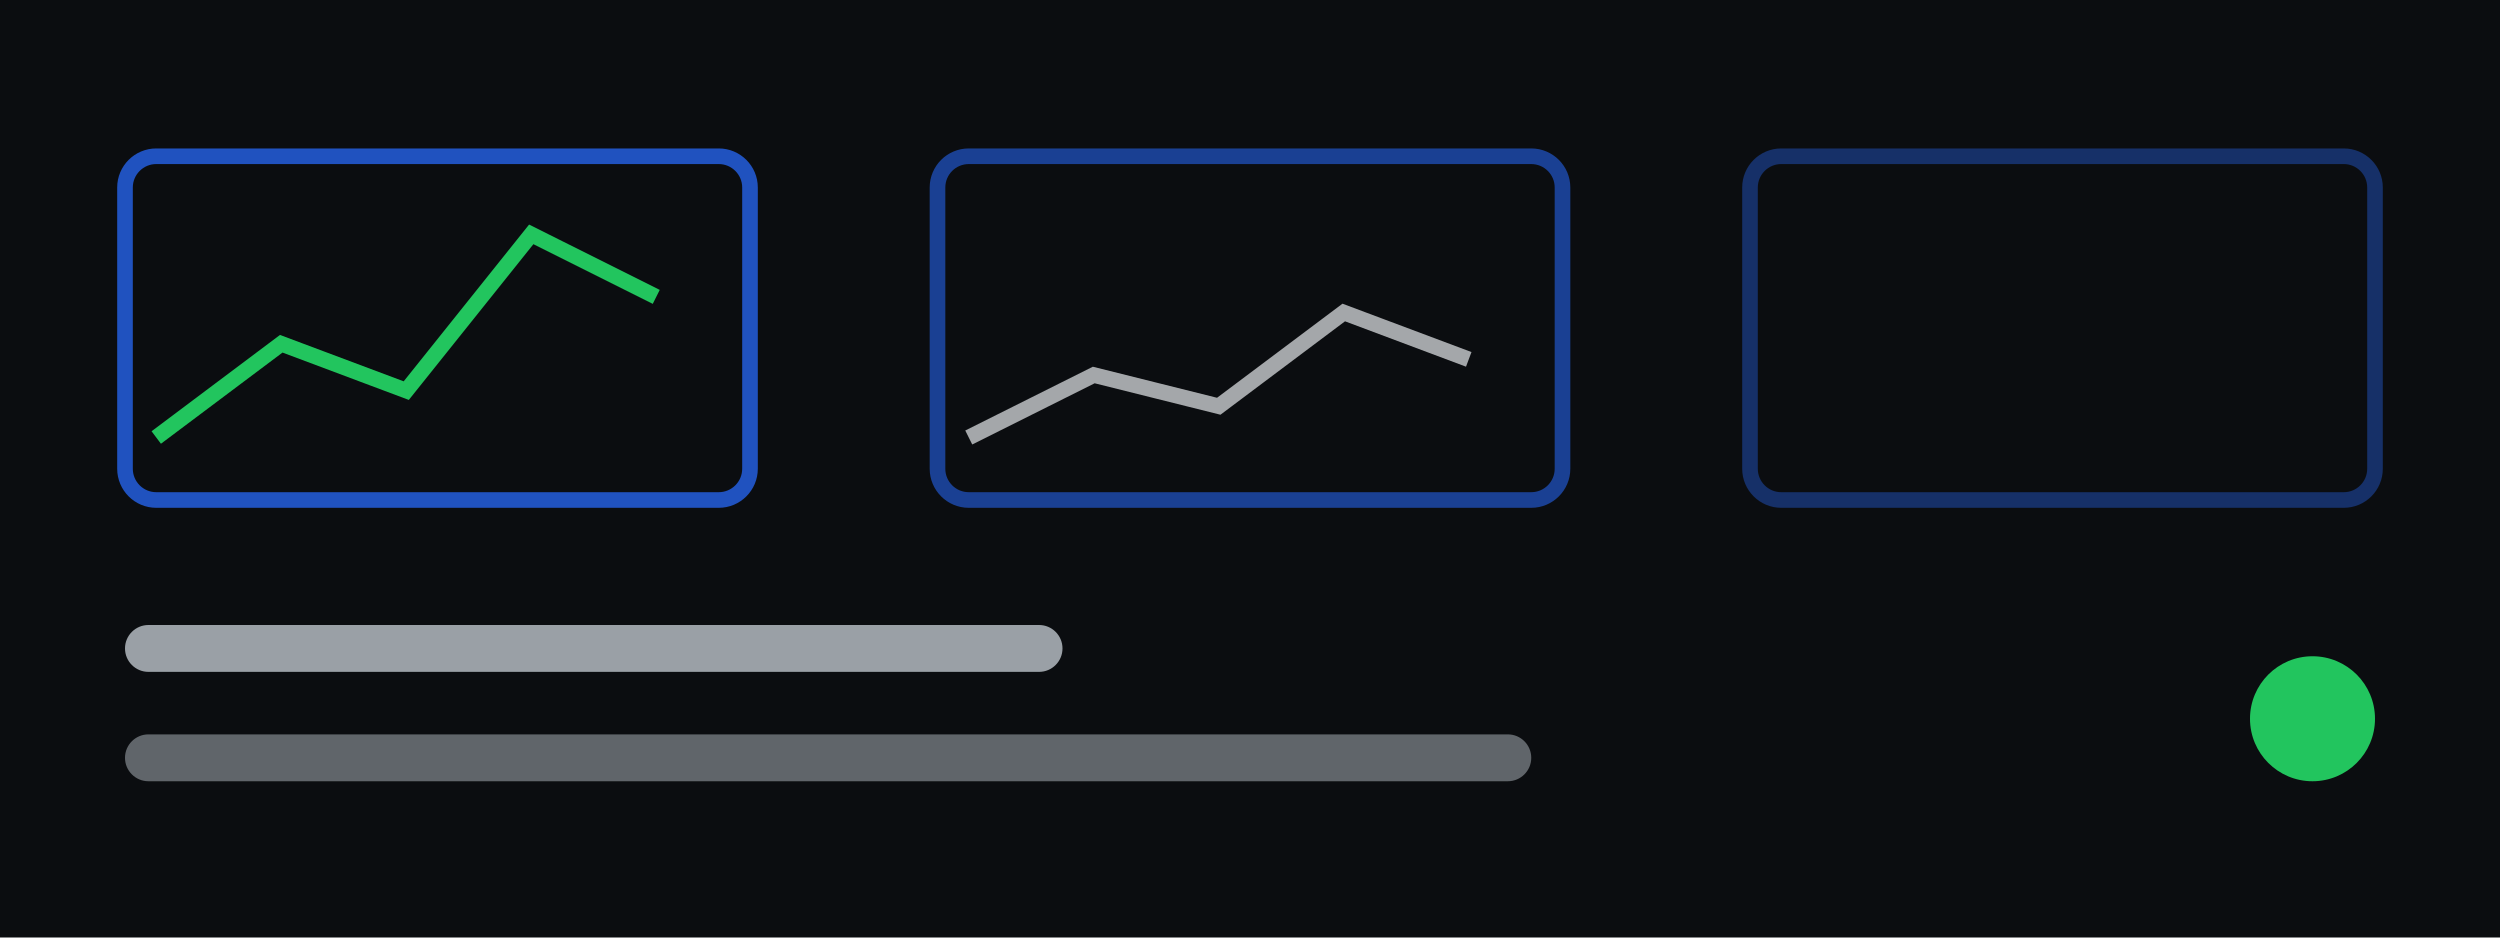
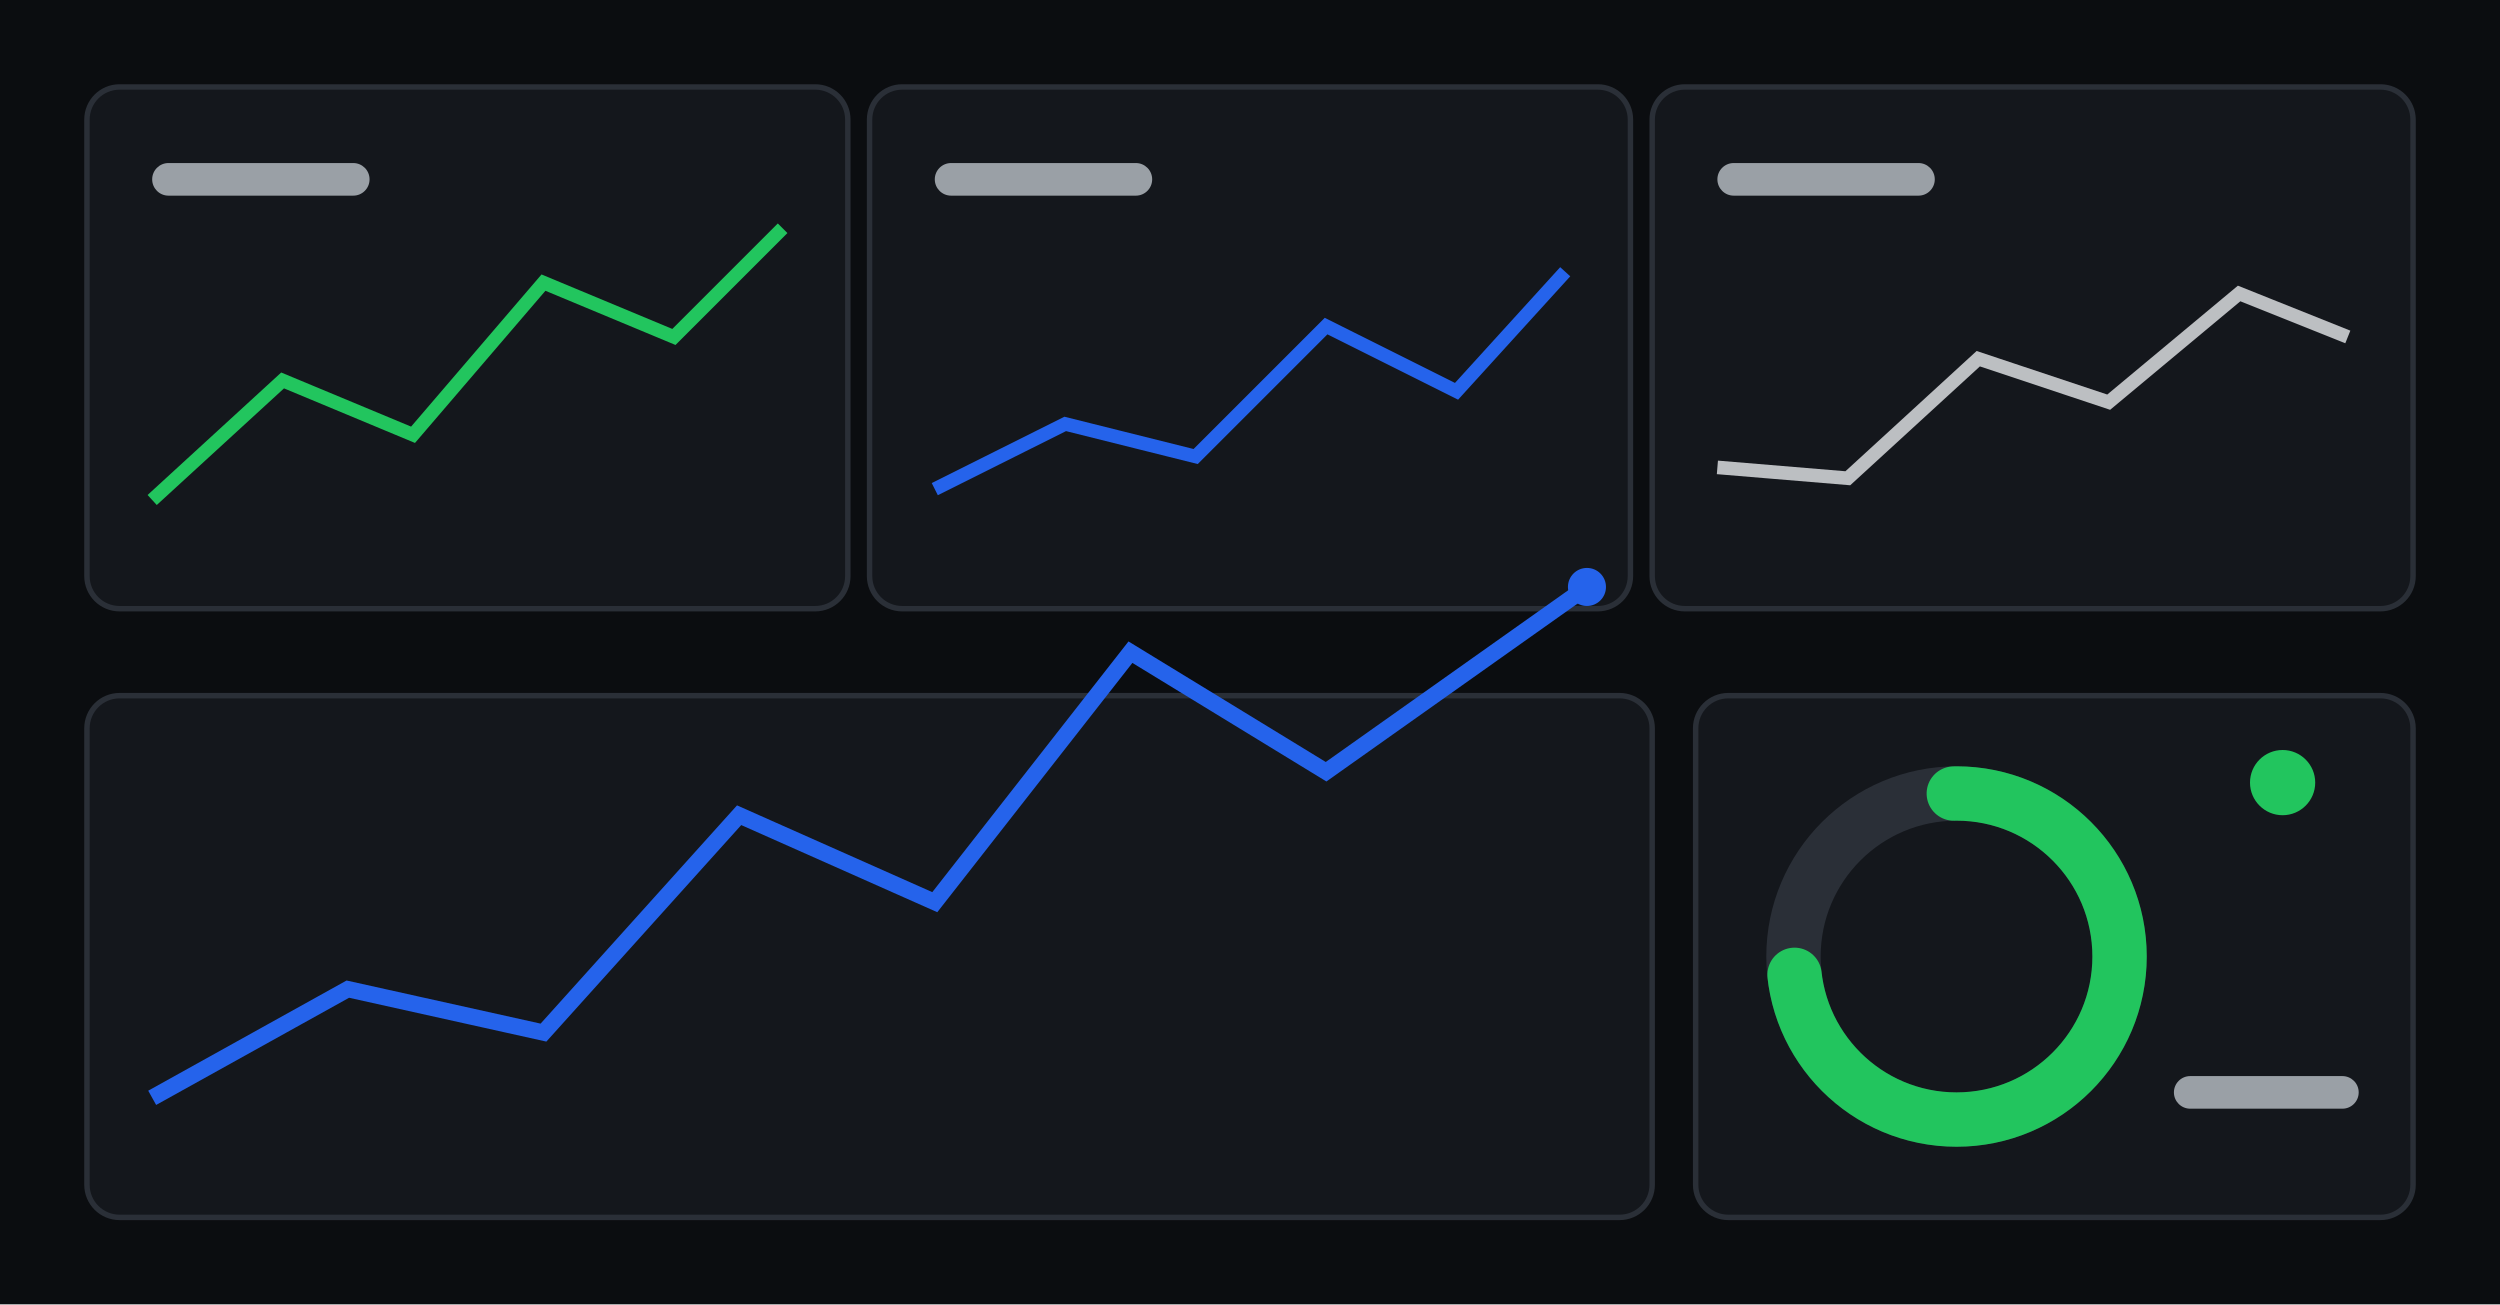
- <svg xmlns="http://www.w3.org/2000/svg" viewBox="0 0 320 120" role="img" aria-label="Control centre">
-   <rect width="320" height="120" fill="#0b0d10" />
-   <g fill="none" stroke="#2563eb" stroke-width="2">
-     <rect x="16" y="20" width="80" height="44" rx="4" opacity="0.8" />
-     <rect x="120" y="20" width="80" height="44" rx="4" opacity="0.6" />
-     <rect x="224" y="20" width="80" height="44" rx="4" opacity="0.4" />
-     <polyline points="20,56 36,44 52,50 68,30 84,38" stroke="#22c55e" />
-     <polyline points="124,56 140,48 156,52 172,40 188,46" stroke="#e6e8eb" opacity="0.7" />
-   </g>
-   <g fill="#9aa0a6">
-     <rect x="16" y="80" width="120" height="6" rx="3" />
-     <rect x="16" y="94" width="180" height="6" rx="3" opacity="0.6" />
-     <circle cx="296" cy="92" r="8" fill="#22c55e" />
-   </g>
+ <svg xmlns="http://www.w3.org/2000/svg" viewBox="0 0 460 240" role="img" aria-label="Portfolio control centre">
+   <rect width="460" height="240" fill="#0b0d10" />
+   <rect x="16" y="16" width="140" height="96" rx="6" fill="#14171c" stroke="#2a2f37" />
+   <rect x="160" y="16" width="140" height="96" rx="6" fill="#14171c" stroke="#2a2f37" />
+   <rect x="304" y="16" width="140" height="96" rx="6" fill="#14171c" stroke="#2a2f37" />
+   <rect x="28" y="30" width="40" height="6" rx="3" fill="#9aa0a6" />
+   <rect x="172" y="30" width="40" height="6" rx="3" fill="#9aa0a6" />
+   <rect x="316" y="30" width="40" height="6" rx="3" fill="#9aa0a6" />
+   <polyline points="28,92 52,70 76,80 100,52 124,62 144,42" fill="none" stroke="#22c55e" stroke-width="2.5" />
+   <polyline points="172,90 196,78 220,84 244,60 268,72 288,50" fill="none" stroke="#2563eb" stroke-width="2.5" />
+   <polyline points="316,86 340,88 364,66 388,74 412,54 432,62" fill="none" stroke="#e6e8eb" stroke-width="2.5" opacity="0.8" />
+   <rect x="16" y="128" width="288" height="96" rx="6" fill="#14171c" stroke="#2a2f37" />
+   <polyline points="28,202 64,182 100,190 136,150 172,166 208,120 244,142 292,108" fill="none" stroke="#2563eb" stroke-width="3" />
+   <circle cx="292" cy="108" r="3.5" fill="#2563eb" />
+   <rect x="312" y="128" width="132" height="96" rx="6" fill="#14171c" stroke="#2a2f37" />
+   <circle cx="360" cy="176" r="30" fill="none" stroke="#2a2f37" stroke-width="10" />
+   <circle cx="360" cy="176" r="30" fill="none" stroke="#22c55e" stroke-width="10" stroke-dasharray="138 50" stroke-linecap="round" transform="rotate(-90 360 176)" />
+   <circle cx="420" cy="144" r="6" fill="#22c55e" />
+   <rect x="400" y="198" width="34" height="6" rx="3" fill="#9aa0a6" />
</svg>
